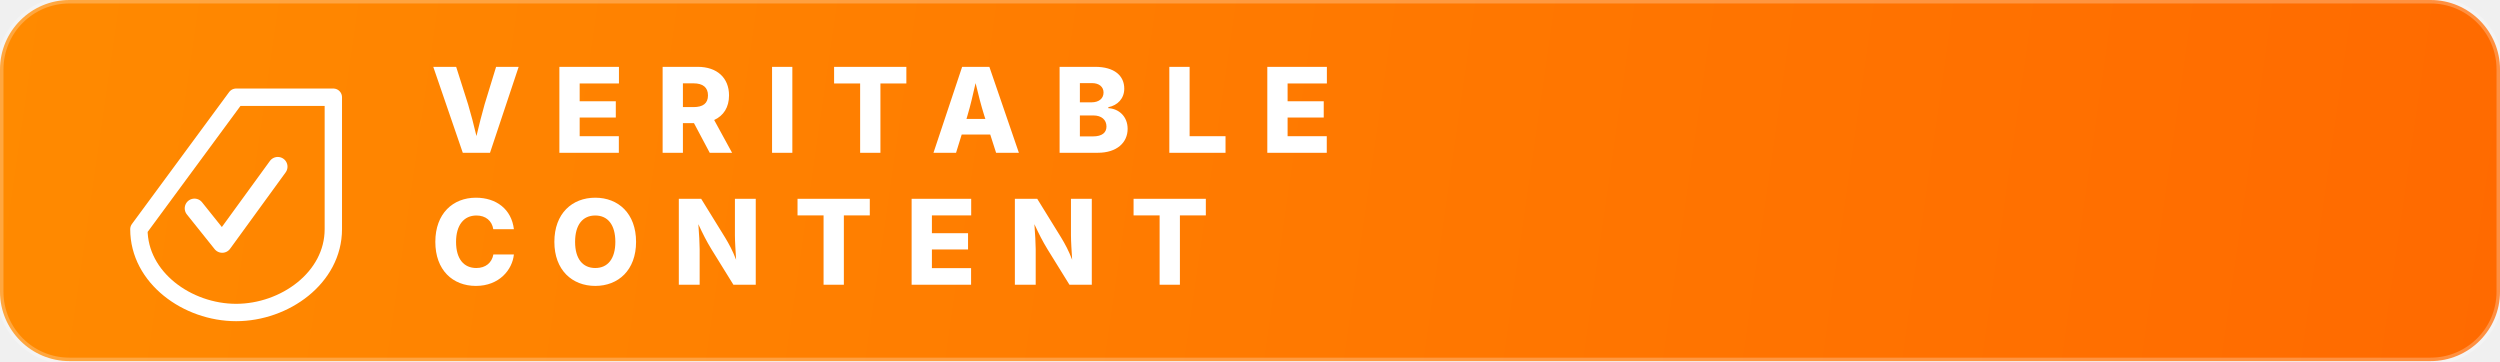
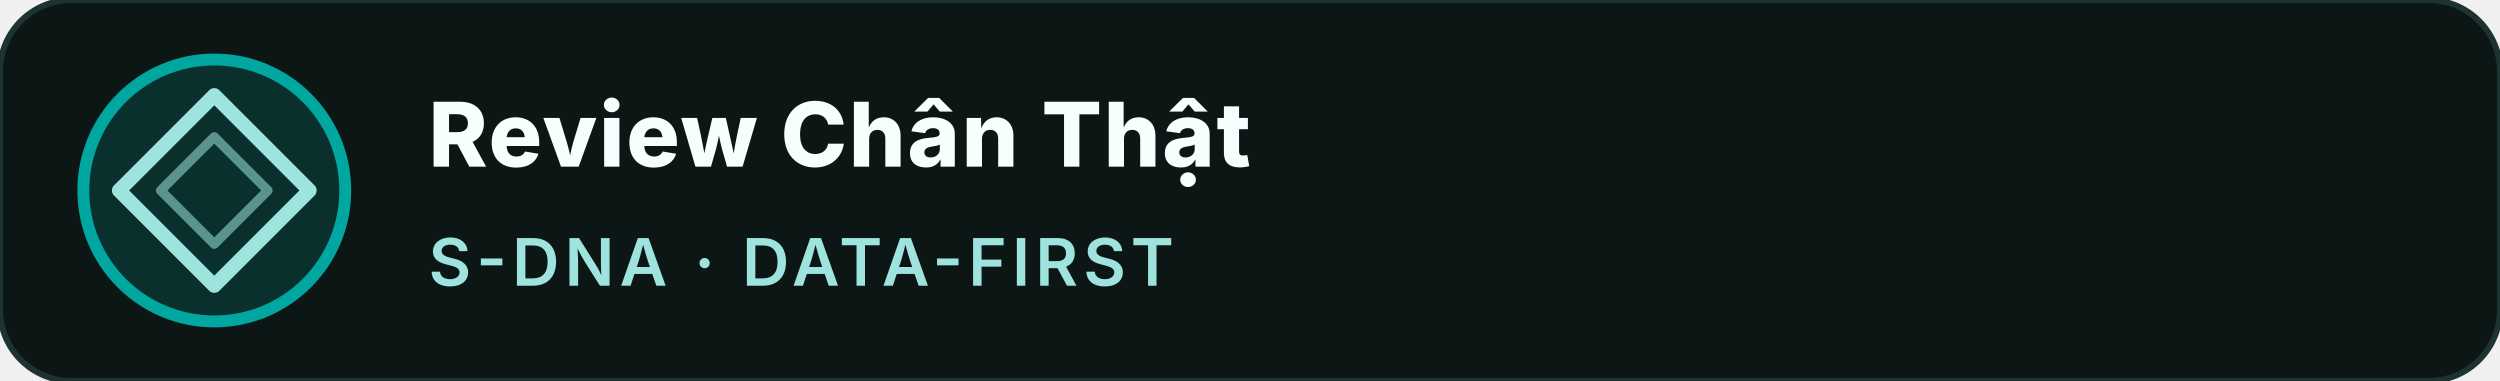
- <svg xmlns="http://www.w3.org/2000/svg" viewBox="0 0 360 52" role="img" aria-label="Veritable Content">
-   <defs>
-     <linearGradient id="lg" x1="0" y1="0" x2="360" y2="52" gradientUnits="userSpaceOnUse">
-       <stop offset="0" stop-color="#ff8a00" />
-       <stop offset="1" stop-color="#ff6a00" />
-     </linearGradient>
-   </defs>
-   <rect width="360" height="52" rx="10" fill="url(#lg)" stroke="rgba(255,255,255,0.25)" stroke-width="1" />
-   <g transform="translate(18, 12)" fill="none" stroke="#fff" stroke-linejoin="round">
-     <path d="M16 2 L30 2 L30 21 C30 28 23 33 16 33 C9 33 2 28 2 21 Z" stroke-width="2.5" />
-     <path d="M10 18 L14 23 L22 12" stroke-width="2.8" stroke-linecap="round" />
+ <svg xmlns="http://www.w3.org/2000/svg" viewBox="0 0 420 64" role="img" aria-label="Review Chân Thật">
+   <rect width="420" height="64" rx="12" fill="#0b1615" stroke="#1e3331" stroke-width="1" />
+   <g transform="translate(12,8)">
+     <circle cx="24" cy="24" r="22" fill="rgba(0,167,160,0.18)" stroke="#00A7A0" stroke-width="2" />
+     <path d="M24 8 L40 24 L24 40 L8 24 Z" fill="none" stroke="#9FE3DE" stroke-width="2.4" stroke-linejoin="round" />
+     <path d="M24 15 L33 24 L24 33 L15 24 Z" fill="none" stroke="#9FE3DE" stroke-width="1.6" stroke-linejoin="round" opacity="0.55" />
  </g>
-   <text x="62" y="22" fill="#fff" font-family="'Inter','Montserrat','Segoe UI',system-ui,sans-serif" font-weight="800" font-size="17" letter-spacing="4.5">VERITABLE</text>
-   <text x="62" y="41" fill="#fff" font-family="'Inter','Montserrat','Segoe UI',system-ui,sans-serif" font-weight="800" font-size="17" letter-spacing="4.5">CONTENT</text>
+   <text x="72" y="28" fill="#F4FFFE" font-family="Inter,Montserrat,'Segoe UI',system-ui,sans-serif" font-weight="800" font-size="15" letter-spacing="0.02em">Review Chân Thật</text>
+   <text x="72" y="48" fill="#9FE3DE" font-family="Inter,Montserrat,'Segoe UI',system-ui,sans-serif" font-weight="600" font-size="11" letter-spacing="0.08em">S-DNA · DATA-FIRST</text>
</svg>
